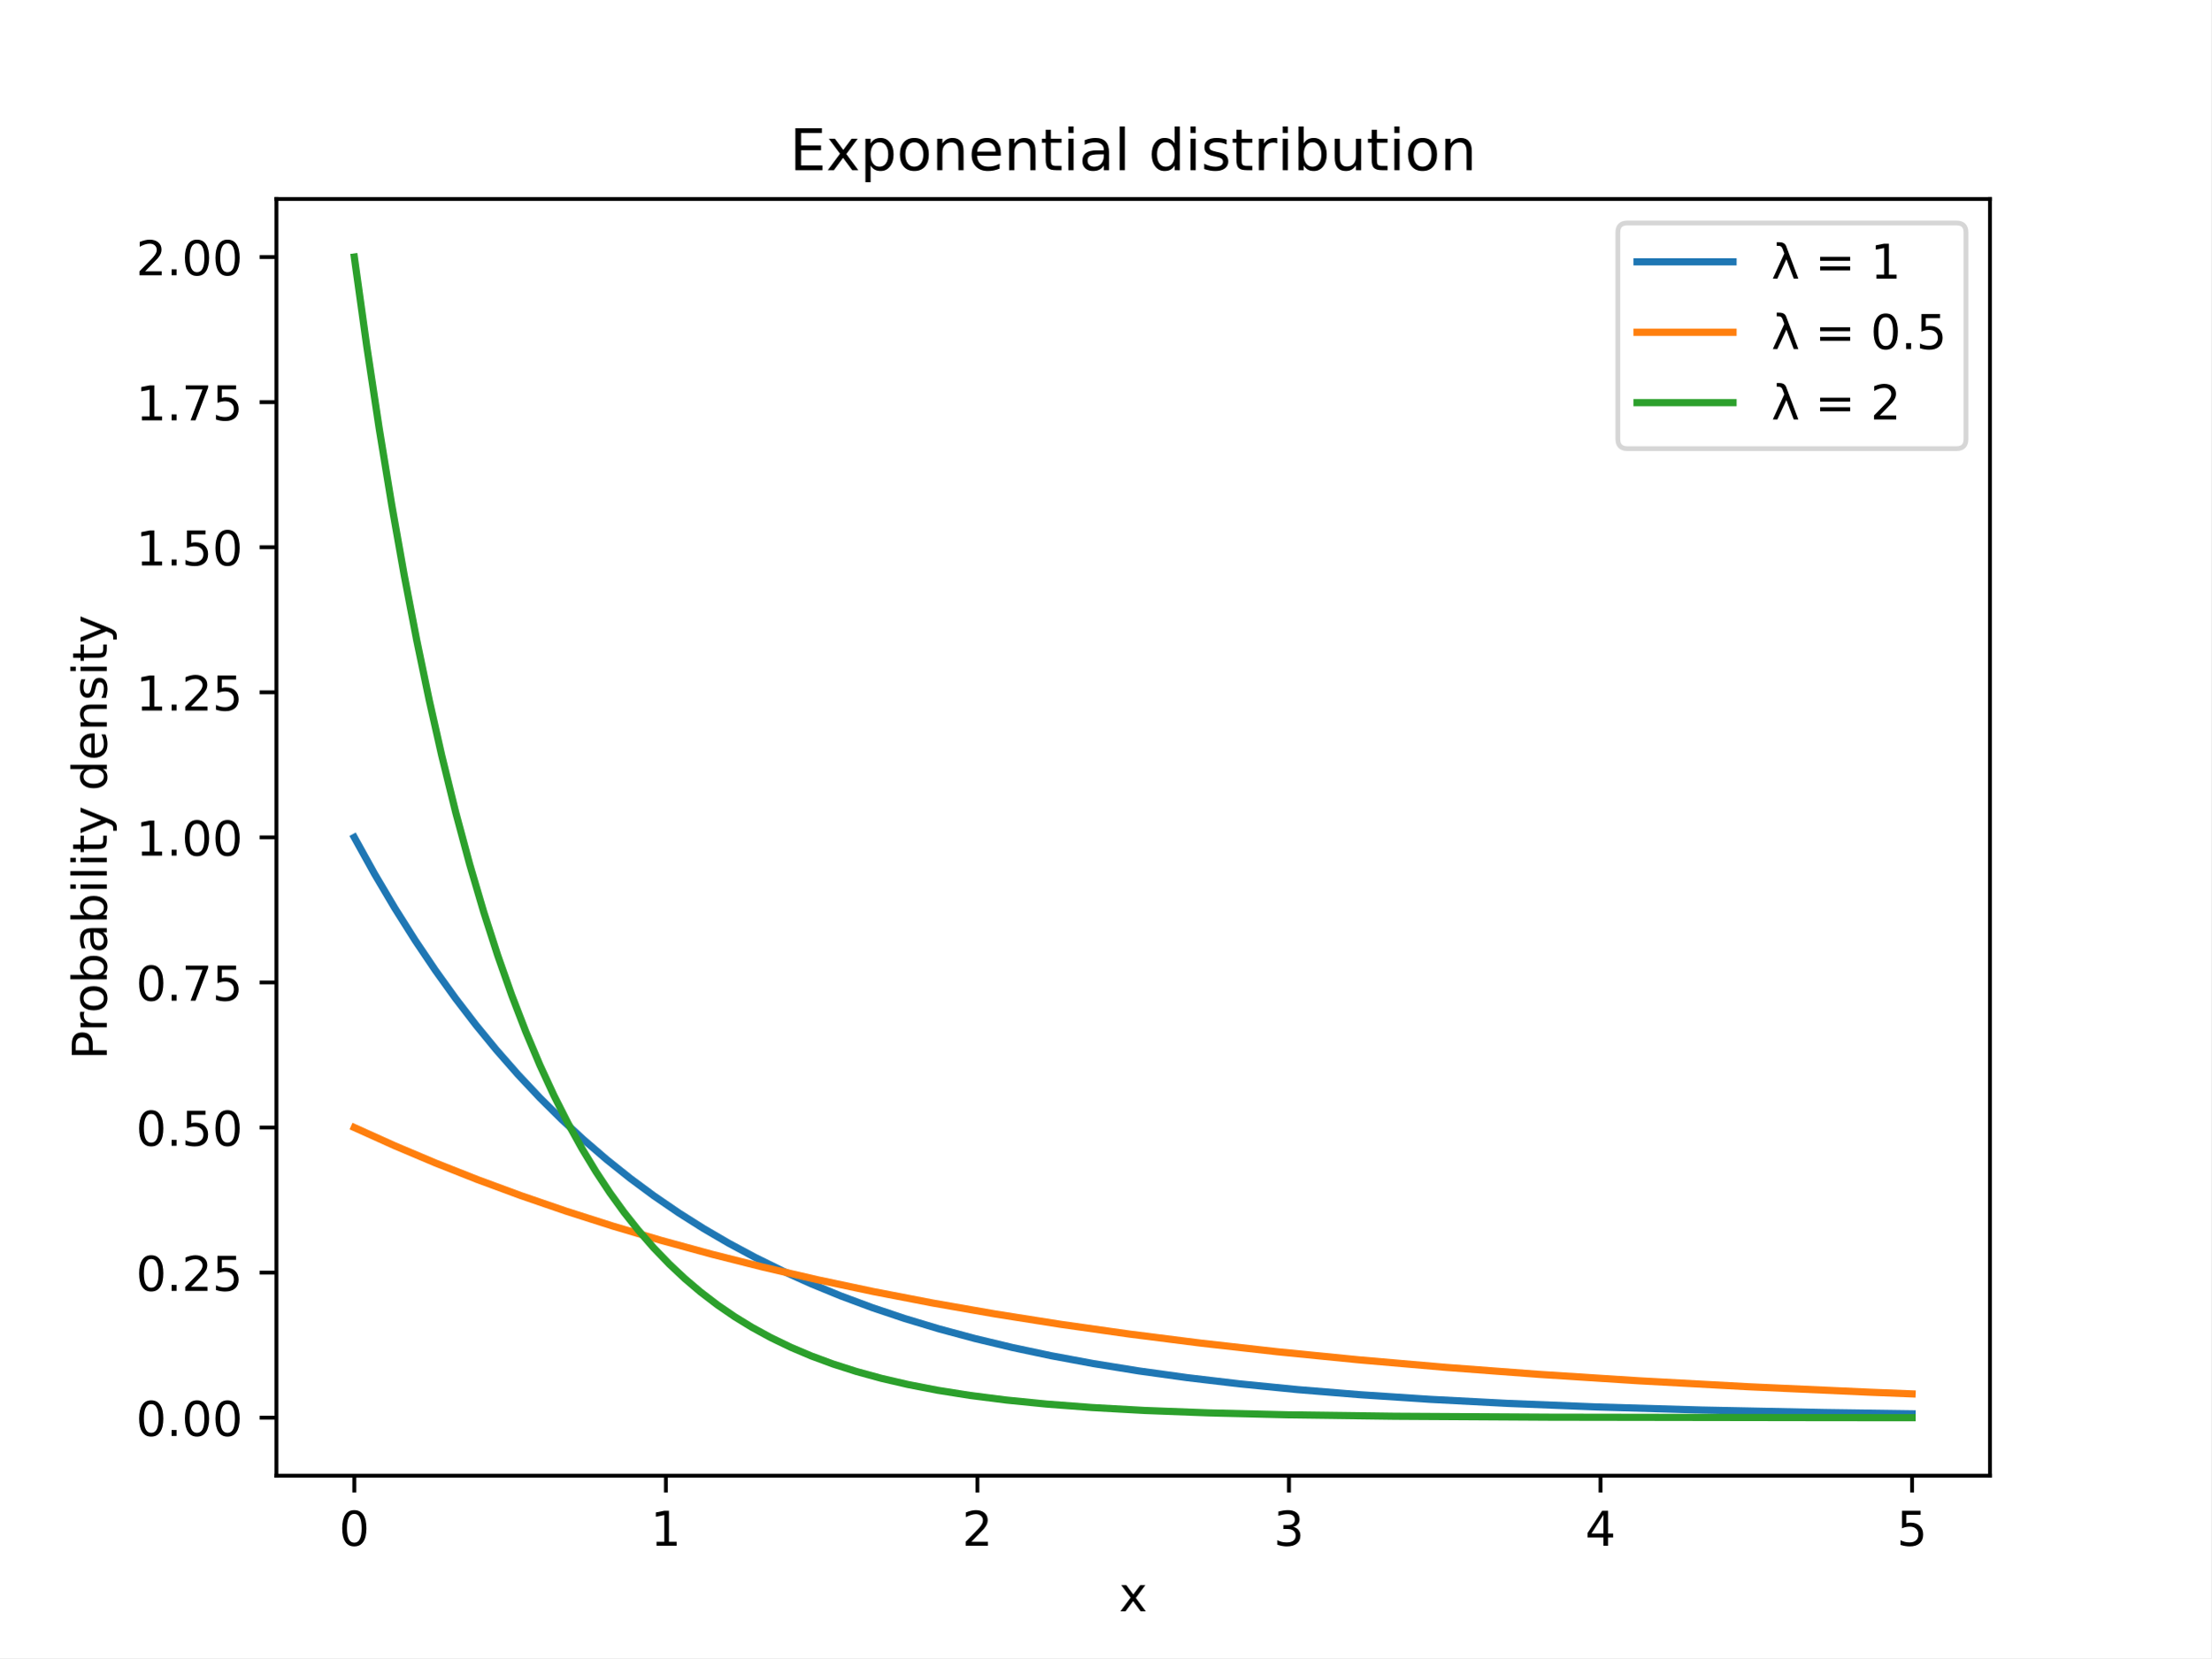
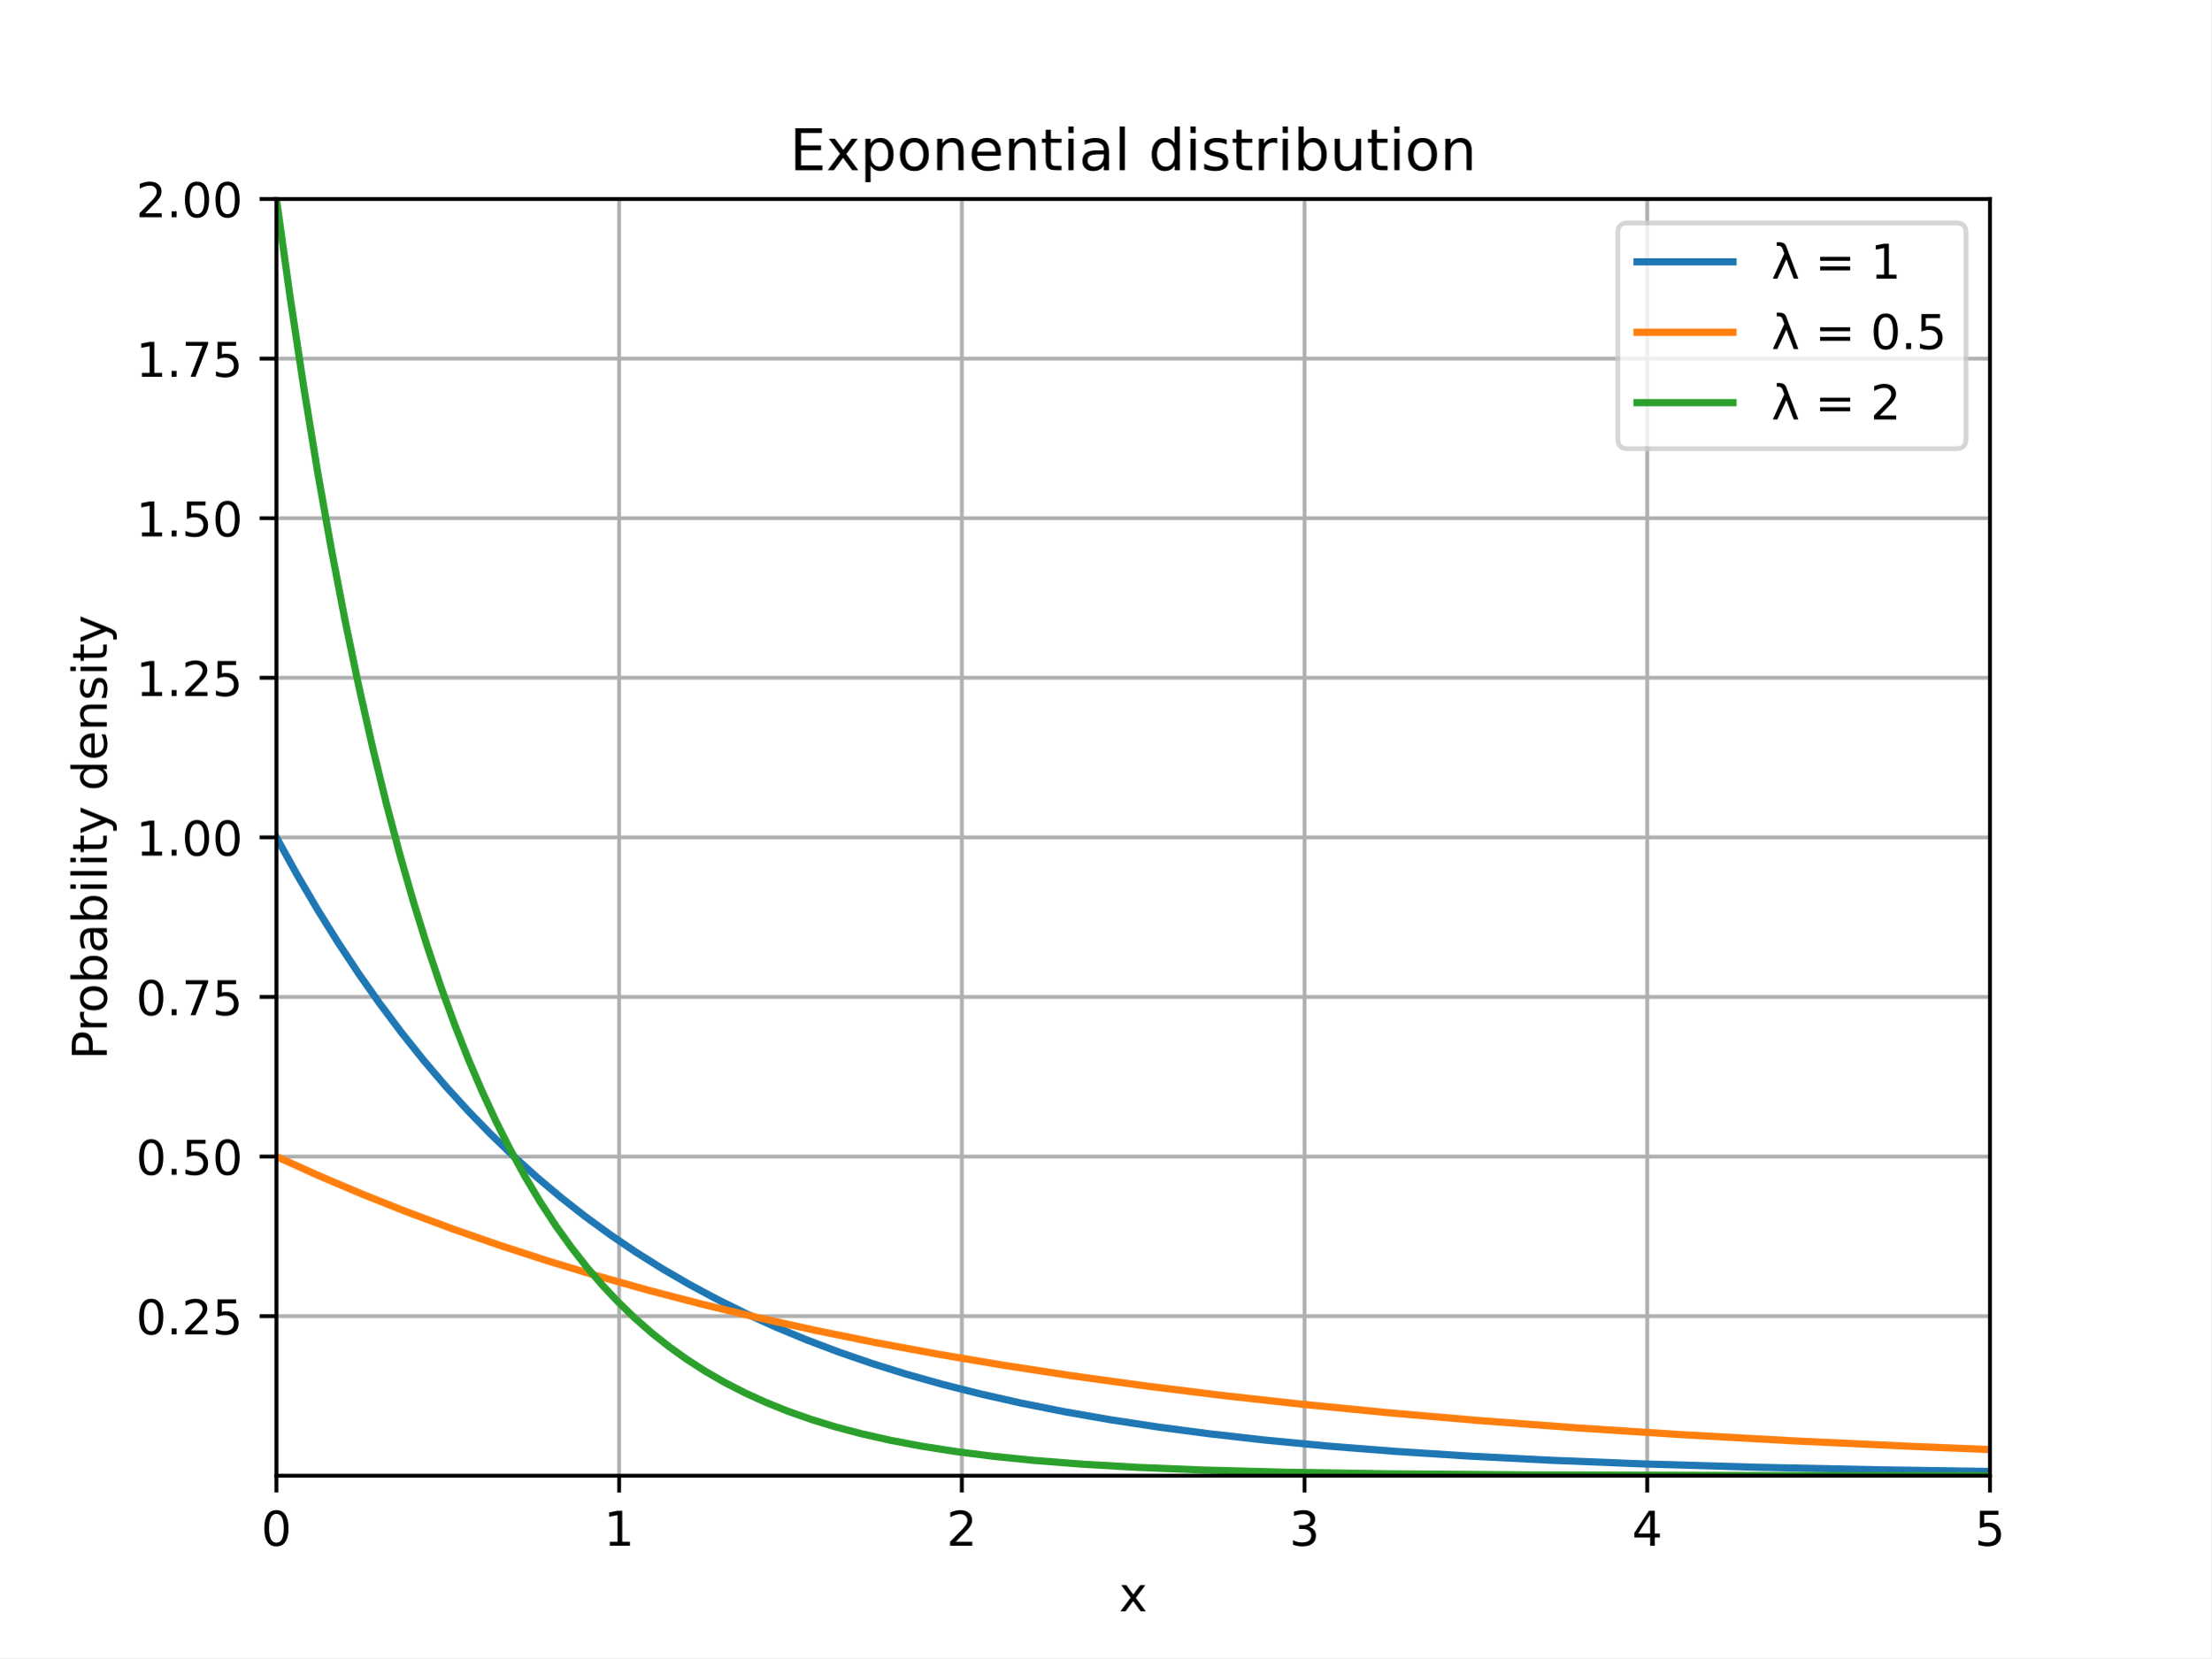
<svg xmlns="http://www.w3.org/2000/svg" xmlns:xlink="http://www.w3.org/1999/xlink" width="460.8pt" height="345.6pt" viewBox="0 0 460.8 345.6" version="1.1">
  <defs>
    <style type="text/css">*{stroke-linejoin: round; stroke-linecap: butt}</style>
  </defs>
  <g id="figure_1">
    <g id="patch_1">
      <path d="M 0 345.6  L 460.8 345.6  L 460.8 0  L 0 0  z " style="fill: #ffffff" />
    </g>
    <g id="axes_1">
      <g id="patch_2">
        <path d="M 57.6 307.584  L 414.72 307.584  L 414.72 41.472  L 57.6 41.472  z " style="fill: #ffffff" />
      </g>
      <g id="matplotlib.axis_1">
        <g id="xtick_1">
          <g id="line2d_1">
+             <path d="M 57.6 307.584  L 57.6 41.472  " clip-path="url(#p25845ab1e4)" style="fill: none; stroke: #b0b0b0; stroke-width: 0.8; stroke-linecap: square" />
+           </g>
+           <g id="line2d_2">
            <defs>
-               <path id="m50ced220f8" d="M 0 0  L 0 3.5  " style="stroke: #000000; stroke-width: 0.8" />
+               <path id="ma60308fc5f" d="M 0 0  L 0 3.5  " style="stroke: #000000; stroke-width: 0.8" />
            </defs>
            <g>
-               <use xlink:href="#m50ced220f8" x="73.833" y="307.584" style="stroke: #000000; stroke-width: 0.8" />
+               <use xlink:href="#ma60308fc5f" x="57.6" y="307.584" style="stroke: #000000; stroke-width: 0.8" />
            </g>
          </g>
          <g id="text_1">
-             <g transform="translate(70.65148 322.1824) scale(0.1 -0.1)">
+             <g transform="translate(54.41875 322.1824) scale(0.1 -0.1)">
              <defs>
                <path id="DejaVuSans-30" d="M 2034 4250  Q 1547 4250 1301 3770  Q 1056 3291 1056 2328  Q 1056 1369 1301 889  Q 1547 409 2034 409  Q 2525 409 2770 889  Q 3016 1369 3016 2328  Q 3016 3291 2770 3770  Q 2525 4250 2034 4250  z M 2034 4750  Q 2819 4750 3233 4129  Q 3647 3509 3647 2328  Q 3647 1150 3233 529  Q 2819 -91 2034 -91  Q 1250 -91 836 529  Q 422 1150 422 2328  Q 422 3509 836 4129  Q 1250 4750 2034 4750  z " transform="scale(0.015625)" />
              </defs>
              <use xlink:href="#DejaVuSans-30" />
            </g>
          </g>
        </g>
        <g id="xtick_2">
-           <g id="line2d_2">
-             <g>
-               <use xlink:href="#m50ced220f8" x="138.764" y="307.584" style="stroke: #000000; stroke-width: 0.8" />
+           <g id="line2d_3">
+             <path d="M 129.024 307.584  L 129.024 41.472  " clip-path="url(#p25845ab1e4)" style="fill: none; stroke: #b0b0b0; stroke-width: 0.8; stroke-linecap: square" />
+           </g>
+           <g id="line2d_4">
+             <g>
+               <use xlink:href="#ma60308fc5f" x="129.024" y="307.584" style="stroke: #000000; stroke-width: 0.8" />
            </g>
          </g>
          <g id="text_2">
-             <g transform="translate(135.5824 322.1824) scale(0.1 -0.1)">
+             <g transform="translate(125.8427 322.1824) scale(0.1 -0.1)">
              <defs>
                <path id="DejaVuSans-31" d="M 794 531  L 1825 531  L 1825 4091  L 703 3866  L 703 4441  L 1819 4666  L 2450 4666  L 2450 531  L 3481 531  L 3481 0  L 794 0  L 794 531  z " transform="scale(0.015625)" />
              </defs>
              <use xlink:href="#DejaVuSans-31" />
            </g>
          </g>
        </g>
        <g id="xtick_3">
-           <g id="line2d_3">
-             <g>
-               <use xlink:href="#m50ced220f8" x="203.695" y="307.584" style="stroke: #000000; stroke-width: 0.8" />
+           <g id="line2d_5">
+             <path d="M 200.448 307.584  L 200.448 41.472  " clip-path="url(#p25845ab1e4)" style="fill: none; stroke: #b0b0b0; stroke-width: 0.8; stroke-linecap: square" />
+           </g>
+           <g id="line2d_6">
+             <g>
+               <use xlink:href="#ma60308fc5f" x="200.448" y="307.584" style="stroke: #000000; stroke-width: 0.8" />
            </g>
          </g>
          <g id="text_3">
-             <g transform="translate(200.5133 322.1824) scale(0.1 -0.1)">
+             <g transform="translate(197.2668 322.1824) scale(0.1 -0.1)">
              <defs>
                <path id="DejaVuSans-32" d="M 1228 531  L 3431 531  L 3431 0  L 469 0  L 469 531  Q 828 903 1448 1529  Q 2069 2156 2228 2338  Q 2531 2678 2651 2914  Q 2772 3150 2772 3378  Q 2772 3750 2511 3984  Q 2250 4219 1831 4219  Q 1534 4219 1204 4116  Q 875 4013 500 3803  L 500 4441  Q 881 4594 1212 4672  Q 1544 4750 1819 4750  Q 2544 4750 2975 4387  Q 3406 4025 3406 3419  Q 3406 3131 3298 2873  Q 3191 2616 2906 2266  Q 2828 2175 2409 1742  Q 1991 1309 1228 531  z " transform="scale(0.015625)" />
              </defs>
              <use xlink:href="#DejaVuSans-32" />
            </g>
          </g>
        </g>
        <g id="xtick_4">
-           <g id="line2d_4">
-             <g>
-               <use xlink:href="#m50ced220f8" x="268.625" y="307.584" style="stroke: #000000; stroke-width: 0.8" />
+           <g id="line2d_7">
+             <path d="M 271.872 307.584  L 271.872 41.472  " clip-path="url(#p25845ab1e4)" style="fill: none; stroke: #b0b0b0; stroke-width: 0.8; stroke-linecap: square" />
+           </g>
+           <g id="line2d_8">
+             <g>
+               <use xlink:href="#ma60308fc5f" x="271.872" y="307.584" style="stroke: #000000; stroke-width: 0.8" />
            </g>
          </g>
          <g id="text_4">
-             <g transform="translate(265.4442 322.1824) scale(0.1 -0.1)">
+             <g transform="translate(268.6907 322.1824) scale(0.1 -0.1)">
              <defs>
                <path id="DejaVuSans-33" d="M 2597 2516  Q 3050 2419 3304 2112  Q 3559 1806 3559 1356  Q 3559 666 3084 287  Q 2609 -91 1734 -91  Q 1441 -91 1130 -33  Q 819 25 488 141  L 488 750  Q 750 597 1062 519  Q 1375 441 1716 441  Q 2309 441 2620 675  Q 2931 909 2931 1356  Q 2931 1769 2642 2001  Q 2353 2234 1838 2234  L 1294 2234  L 1294 2753  L 1863 2753  Q 2328 2753 2575 2939  Q 2822 3125 2822 3475  Q 2822 3834 2567 4026  Q 2313 4219 1838 4219  Q 1578 4219 1281 4162  Q 984 4106 628 3988  L 628 4550  Q 988 4650 1302 4700  Q 1616 4750 1894 4750  Q 2613 4750 3031 4423  Q 3450 4097 3450 3541  Q 3450 3153 3228 2886  Q 3006 2619 2597 2516  z " transform="scale(0.015625)" />
              </defs>
              <use xlink:href="#DejaVuSans-33" />
            </g>
          </g>
        </g>
        <g id="xtick_5">
-           <g id="line2d_5">
-             <g>
-               <use xlink:href="#m50ced220f8" x="333.556" y="307.584" style="stroke: #000000; stroke-width: 0.8" />
+           <g id="line2d_9">
+             <path d="M 343.296 307.584  L 343.296 41.472  " clip-path="url(#p25845ab1e4)" style="fill: none; stroke: #b0b0b0; stroke-width: 0.8; stroke-linecap: square" />
+           </g>
+           <g id="line2d_10">
+             <g>
+               <use xlink:href="#ma60308fc5f" x="343.296" y="307.584" style="stroke: #000000; stroke-width: 0.8" />
            </g>
          </g>
          <g id="text_5">
-             <g transform="translate(330.3751 322.1824) scale(0.1 -0.1)">
+             <g transform="translate(340.1148 322.1824) scale(0.1 -0.1)">
              <defs>
                <path id="DejaVuSans-34" d="M 2419 4116  L 825 1625  L 2419 1625  L 2419 4116  z M 2253 4666  L 3047 4666  L 3047 1625  L 3713 1625  L 3713 1100  L 3047 1100  L 3047 0  L 2419 0  L 2419 1100  L 313 1100  L 313 1709  L 2253 4666  z " transform="scale(0.015625)" />
              </defs>
              <use xlink:href="#DejaVuSans-34" />
            </g>
          </g>
        </g>
        <g id="xtick_6">
-           <g id="line2d_6">
-             <g>
-               <use xlink:href="#m50ced220f8" x="398.487" y="307.584" style="stroke: #000000; stroke-width: 0.8" />
+           <g id="line2d_11">
+             <path d="M 414.72 307.584  L 414.72 41.472  " clip-path="url(#p25845ab1e4)" style="fill: none; stroke: #b0b0b0; stroke-width: 0.8; stroke-linecap: square" />
+           </g>
+           <g id="line2d_12">
+             <g>
+               <use xlink:href="#ma60308fc5f" x="414.72" y="307.584" style="stroke: #000000; stroke-width: 0.8" />
            </g>
          </g>
          <g id="text_6">
-             <g transform="translate(395.306 322.1824) scale(0.1 -0.1)">
+             <g transform="translate(411.5387 322.1824) scale(0.1 -0.1)">
              <defs>
                <path id="DejaVuSans-35" d="M 691 4666  L 3169 4666  L 3169 4134  L 1269 4134  L 1269 2991  Q 1406 3038 1543 3061  Q 1681 3084 1819 3084  Q 2600 3084 3056 2656  Q 3513 2228 3513 1497  Q 3513 744 3044 326  Q 2575 -91 1722 -91  Q 1428 -91 1123 -41  Q 819 9 494 109  L 494 744  Q 775 591 1075 516  Q 1375 441 1709 441  Q 2250 441 2565 725  Q 2881 1009 2881 1497  Q 2881 1984 2565 2268  Q 2250 2553 1709 2553  Q 1456 2553 1204 2497  Q 953 2441 691 2322  L 691 4666  z " transform="scale(0.015625)" />
              </defs>
              <use xlink:href="#DejaVuSans-35" />
            </g>
          </g>
        </g>
        <g id="text_7">
          <g transform="translate(233.2006 335.8606) scale(0.1 -0.1)">
            <defs>
              <path id="DejaVuSans-78" d="M 3513 3500  L 2247 1797  L 3578 0  L 2900 0  L 1881 1375  L 863 0  L 184 0  L 1544 1831  L 300 3500  L 978 3500  L 1906 2253  L 2834 3500  L 3513 3500  z " transform="scale(0.015625)" />
            </defs>
            <use xlink:href="#DejaVuSans-78" />
          </g>
        </g>
      </g>
      <g id="matplotlib.axis_2">
        <g id="ytick_1">
-           <g id="line2d_7">
+           <g id="line2d_13">
+             <path d="M 57.6 274.331  L 414.72 274.331  " clip-path="url(#p25845ab1e4)" style="fill: none; stroke: #b0b0b0; stroke-width: 0.8; stroke-linecap: square" />
+           </g>
+           <g id="line2d_14">
            <defs>
-               <path id="m4f40cb9f4f" d="M 0 0  L -3.5 0  " style="stroke: #000000; stroke-width: 0.8" />
+               <path id="m04ba345e75" d="M 0 0  L -3.5 0  " style="stroke: #000000; stroke-width: 0.8" />
            </defs>
            <g>
-               <use xlink:href="#m4f40cb9f4f" x="57.6" y="295.499" style="stroke: #000000; stroke-width: 0.8" />
+               <use xlink:href="#m04ba345e75" x="57.6" y="274.331" style="stroke: #000000; stroke-width: 0.8" />
            </g>
          </g>
          <g id="text_8">
-             <g transform="translate(28.33438 299.2982) scale(0.1 -0.1)">
+             <g transform="translate(28.33438 278.1298) scale(0.1 -0.1)">
              <defs>
                <path id="DejaVuSans-2e" d="M 684 794  L 1344 794  L 1344 0  L 684 0  L 684 794  z " transform="scale(0.015625)" />
              </defs>
              <use xlink:href="#DejaVuSans-30" />
+               <use xlink:href="#DejaVuSans-2e" x="63.623" />
+               <use xlink:href="#DejaVuSans-32" x="95.41" />
+               <use xlink:href="#DejaVuSans-35" x="159.033" />
+             </g>
+           </g>
+         </g>
+         <g id="ytick_2">
+           <g id="line2d_15">
+             <path d="M 57.6 241.065  L 414.72 241.065  " clip-path="url(#p25845ab1e4)" style="fill: none; stroke: #b0b0b0; stroke-width: 0.8; stroke-linecap: square" />
+           </g>
+           <g id="line2d_16">
+             <g>
+               <use xlink:href="#m04ba345e75" x="57.6" y="241.065" style="stroke: #000000; stroke-width: 0.8" />
+             </g>
+           </g>
+           <g id="text_9">
+             <g transform="translate(28.33438 244.8643) scale(0.1 -0.1)">
+               <use xlink:href="#DejaVuSans-30" />
+               <use xlink:href="#DejaVuSans-2e" x="63.623" />
+               <use xlink:href="#DejaVuSans-35" x="95.41" />
+               <use xlink:href="#DejaVuSans-30" x="159.033" />
+             </g>
+           </g>
+         </g>
+         <g id="ytick_3">
+           <g id="line2d_17">
+             <path d="M 57.6 207.8  L 414.72 207.8  " clip-path="url(#p25845ab1e4)" style="fill: none; stroke: #b0b0b0; stroke-width: 0.8; stroke-linecap: square" />
+           </g>
+           <g id="line2d_18">
+             <g>
+               <use xlink:href="#m04ba345e75" x="57.6" y="207.8" style="stroke: #000000; stroke-width: 0.8" />
+             </g>
+           </g>
+           <g id="text_10">
+             <g transform="translate(28.33438 211.5988) scale(0.1 -0.1)">
+               <defs>
+                 <path id="DejaVuSans-37" d="M 525 4666  L 3525 4666  L 3525 4397  L 1831 0  L 1172 0  L 2766 4134  L 525 4134  L 525 4666  z " transform="scale(0.015625)" />
+               </defs>
+               <use xlink:href="#DejaVuSans-30" />
+               <use xlink:href="#DejaVuSans-2e" x="63.623" />
+               <use xlink:href="#DejaVuSans-37" x="95.41" />
+               <use xlink:href="#DejaVuSans-35" x="159.033" />
+             </g>
+           </g>
+         </g>
+         <g id="ytick_4">
+           <g id="line2d_19">
+             <path d="M 57.6 174.534  L 414.72 174.534  " clip-path="url(#p25845ab1e4)" style="fill: none; stroke: #b0b0b0; stroke-width: 0.8; stroke-linecap: square" />
+           </g>
+           <g id="line2d_20">
+             <g>
+               <use xlink:href="#m04ba345e75" x="57.6" y="174.534" style="stroke: #000000; stroke-width: 0.8" />
+             </g>
+           </g>
+           <g id="text_11">
+             <g transform="translate(28.33438 178.3333) scale(0.1 -0.1)">
+               <use xlink:href="#DejaVuSans-31" />
              <use xlink:href="#DejaVuSans-2e" x="63.623" />
              <use xlink:href="#DejaVuSans-30" x="95.41" />
              <use xlink:href="#DejaVuSans-30" x="159.033" />
            </g>
          </g>
        </g>
-         <g id="ytick_2">
-           <g id="line2d_8">
-             <g>
-               <use xlink:href="#m4f40cb9f4f" x="57.6" y="265.258" style="stroke: #000000; stroke-width: 0.8" />
-             </g>
-           </g>
-           <g id="text_9">
-             <g transform="translate(28.33438 269.0568) scale(0.1 -0.1)">
-               <use xlink:href="#DejaVuSans-30" />
+         <g id="ytick_5">
+           <g id="line2d_21">
+             <path d="M 57.6 141.269  L 414.72 141.269  " clip-path="url(#p25845ab1e4)" style="fill: none; stroke: #b0b0b0; stroke-width: 0.8; stroke-linecap: square" />
+           </g>
+           <g id="line2d_22">
+             <g>
+               <use xlink:href="#m04ba345e75" x="57.6" y="141.269" style="stroke: #000000; stroke-width: 0.8" />
+             </g>
+           </g>
+           <g id="text_12">
+             <g transform="translate(28.33438 145.0677) scale(0.1 -0.1)">
+               <use xlink:href="#DejaVuSans-31" />
              <use xlink:href="#DejaVuSans-2e" x="63.623" />
              <use xlink:href="#DejaVuSans-32" x="95.41" />
              <use xlink:href="#DejaVuSans-35" x="159.033" />
            </g>
          </g>
        </g>
-         <g id="ytick_3">
-           <g id="line2d_9">
-             <g>
-               <use xlink:href="#m4f40cb9f4f" x="57.6" y="235.016" style="stroke: #000000; stroke-width: 0.8" />
-             </g>
-           </g>
-           <g id="text_10">
-             <g transform="translate(28.33438 238.8155) scale(0.1 -0.1)">
-               <use xlink:href="#DejaVuSans-30" />
+         <g id="ytick_6">
+           <g id="line2d_23">
+             <path d="M 57.6 108.003  L 414.72 108.003  " clip-path="url(#p25845ab1e4)" style="fill: none; stroke: #b0b0b0; stroke-width: 0.8; stroke-linecap: square" />
+           </g>
+           <g id="line2d_24">
+             <g>
+               <use xlink:href="#m04ba345e75" x="57.6" y="108.003" style="stroke: #000000; stroke-width: 0.8" />
+             </g>
+           </g>
+           <g id="text_13">
+             <g transform="translate(28.33438 111.8022) scale(0.1 -0.1)">
+               <use xlink:href="#DejaVuSans-31" />
              <use xlink:href="#DejaVuSans-2e" x="63.623" />
              <use xlink:href="#DejaVuSans-35" x="95.41" />
              <use xlink:href="#DejaVuSans-30" x="159.033" />
            </g>
          </g>
        </g>
-         <g id="ytick_4">
-           <g id="line2d_10">
-             <g>
-               <use xlink:href="#m4f40cb9f4f" x="57.6" y="204.775" style="stroke: #000000; stroke-width: 0.8" />
-             </g>
-           </g>
-           <g id="text_11">
-             <g transform="translate(28.33438 208.5741) scale(0.1 -0.1)">
-               <defs>
-                 <path id="DejaVuSans-37" d="M 525 4666  L 3525 4666  L 3525 4397  L 1831 0  L 1172 0  L 2766 4134  L 525 4134  L 525 4666  z " transform="scale(0.015625)" />
-               </defs>
-               <use xlink:href="#DejaVuSans-30" />
+         <g id="ytick_7">
+           <g id="line2d_25">
+             <path d="M 57.6 74.738  L 414.72 74.738  " clip-path="url(#p25845ab1e4)" style="fill: none; stroke: #b0b0b0; stroke-width: 0.8; stroke-linecap: square" />
+           </g>
+           <g id="line2d_26">
+             <g>
+               <use xlink:href="#m04ba345e75" x="57.6" y="74.738" style="stroke: #000000; stroke-width: 0.8" />
+             </g>
+           </g>
+           <g id="text_14">
+             <g transform="translate(28.33438 78.53673) scale(0.1 -0.1)">
+               <use xlink:href="#DejaVuSans-31" />
              <use xlink:href="#DejaVuSans-2e" x="63.623" />
              <use xlink:href="#DejaVuSans-37" x="95.41" />
              <use xlink:href="#DejaVuSans-35" x="159.033" />
            </g>
          </g>
        </g>
-         <g id="ytick_5">
-           <g id="line2d_11">
-             <g>
-               <use xlink:href="#m4f40cb9f4f" x="57.6" y="174.533" style="stroke: #000000; stroke-width: 0.8" />
-             </g>
-           </g>
-           <g id="text_12">
-             <g transform="translate(28.33438 178.3327) scale(0.1 -0.1)">
-               <use xlink:href="#DejaVuSans-31" />
+         <g id="ytick_8">
+           <g id="line2d_27">
+             <path d="M 57.6 41.472  L 414.72 41.472  " clip-path="url(#p25845ab1e4)" style="fill: none; stroke: #b0b0b0; stroke-width: 0.8; stroke-linecap: square" />
+           </g>
+           <g id="line2d_28">
+             <g>
+               <use xlink:href="#m04ba345e75" x="57.6" y="41.472" style="stroke: #000000; stroke-width: 0.8" />
+             </g>
+           </g>
+           <g id="text_15">
+             <g transform="translate(28.33438 45.27122) scale(0.1 -0.1)">
+               <use xlink:href="#DejaVuSans-32" />
              <use xlink:href="#DejaVuSans-2e" x="63.623" />
              <use xlink:href="#DejaVuSans-30" x="95.41" />
              <use xlink:href="#DejaVuSans-30" x="159.033" />
            </g>
          </g>
        </g>
-         <g id="ytick_6">
-           <g id="line2d_12">
-             <g>
-               <use xlink:href="#m4f40cb9f4f" x="57.6" y="144.292" style="stroke: #000000; stroke-width: 0.8" />
-             </g>
-           </g>
-           <g id="text_13">
-             <g transform="translate(28.33438 148.0913) scale(0.1 -0.1)">
-               <use xlink:href="#DejaVuSans-31" />
-               <use xlink:href="#DejaVuSans-2e" x="63.623" />
-               <use xlink:href="#DejaVuSans-32" x="95.41" />
-               <use xlink:href="#DejaVuSans-35" x="159.033" />
-             </g>
-           </g>
-         </g>
-         <g id="ytick_7">
-           <g id="line2d_13">
-             <g>
-               <use xlink:href="#m4f40cb9f4f" x="57.6" y="114.051" style="stroke: #000000; stroke-width: 0.8" />
-             </g>
-           </g>
-           <g id="text_14">
-             <g transform="translate(28.33438 117.85) scale(0.1 -0.1)">
-               <use xlink:href="#DejaVuSans-31" />
-               <use xlink:href="#DejaVuSans-2e" x="63.623" />
-               <use xlink:href="#DejaVuSans-35" x="95.41" />
-               <use xlink:href="#DejaVuSans-30" x="159.033" />
-             </g>
-           </g>
-         </g>
-         <g id="ytick_8">
-           <g id="line2d_14">
-             <g>
-               <use xlink:href="#m4f40cb9f4f" x="57.6" y="83.809" style="stroke: #000000; stroke-width: 0.8" />
-             </g>
-           </g>
-           <g id="text_15">
-             <g transform="translate(28.33438 87.60859) scale(0.1 -0.1)">
-               <use xlink:href="#DejaVuSans-31" />
-               <use xlink:href="#DejaVuSans-2e" x="63.623" />
-               <use xlink:href="#DejaVuSans-37" x="95.41" />
-               <use xlink:href="#DejaVuSans-35" x="159.033" />
-             </g>
-           </g>
-         </g>
-         <g id="ytick_9">
-           <g id="line2d_15">
-             <g>
-               <use xlink:href="#m4f40cb9f4f" x="57.6" y="53.568" style="stroke: #000000; stroke-width: 0.8" />
-             </g>
-           </g>
-           <g id="text_16">
-             <g transform="translate(28.33438 57.36722) scale(0.1 -0.1)">
-               <use xlink:href="#DejaVuSans-32" />
-               <use xlink:href="#DejaVuSans-2e" x="63.623" />
-               <use xlink:href="#DejaVuSans-30" x="95.41" />
-               <use xlink:href="#DejaVuSans-30" x="159.033" />
-             </g>
-           </g>
-         </g>
-         <g id="text_17">
+         <g id="text_16">
          <g transform="translate(22.25469 220.8788) rotate(-90) scale(0.1 -0.1)">
            <defs>
              <path id="DejaVuSans-50" d="M 1259 4147  L 1259 2394  L 2053 2394  Q 2494 2394 2734 2622  Q 2975 2850 2975 3272  Q 2975 3691 2734 3919  Q 2494 4147 2053 4147  L 1259 4147  z M 628 4666  L 2053 4666  Q 2838 4666 3239 4311  Q 3641 3956 3641 3272  Q 3641 2581 3239 2228  Q 2838 1875 2053 1875  L 1259 1875  L 1259 0  L 628 0  L 628 4666  z " transform="scale(0.015625)" />
              <path id="DejaVuSans-72" d="M 2631 2963  Q 2534 3019 2420 3045  Q 2306 3072 2169 3072  Q 1681 3072 1420 2755  Q 1159 2438 1159 1844  L 1159 0  L 581 0  L 581 3500  L 1159 3500  L 1159 2956  Q 1341 3275 1631 3429  Q 1922 3584 2338 3584  Q 2397 3584 2469 3576  Q 2541 3569 2628 3553  L 2631 2963  z " transform="scale(0.015625)" />
              <path id="DejaVuSans-6f" d="M 1959 3097  Q 1497 3097 1228 2736  Q 959 2375 959 1747  Q 959 1119 1226 758  Q 1494 397 1959 397  Q 2419 397 2687 759  Q 2956 1122 2956 1747  Q 2956 2369 2687 2733  Q 2419 3097 1959 3097  z M 1959 3584  Q 2709 3584 3137 3096  Q 3566 2609 3566 1747  Q 3566 888 3137 398  Q 2709 -91 1959 -91  Q 1206 -91 779 398  Q 353 888 353 1747  Q 353 2609 779 3096  Q 1206 3584 1959 3584  z " transform="scale(0.015625)" />
              <path id="DejaVuSans-62" d="M 3116 1747  Q 3116 2381 2855 2742  Q 2594 3103 2138 3103  Q 1681 3103 1420 2742  Q 1159 2381 1159 1747  Q 1159 1113 1420 752  Q 1681 391 2138 391  Q 2594 391 2855 752  Q 3116 1113 3116 1747  z M 1159 2969  Q 1341 3281 1617 3432  Q 1894 3584 2278 3584  Q 2916 3584 3314 3078  Q 3713 2572 3713 1747  Q 3713 922 3314 415  Q 2916 -91 2278 -91  Q 1894 -91 1617 61  Q 1341 213 1159 525  L 1159 0  L 581 0  L 581 4863  L 1159 4863  L 1159 2969  z " transform="scale(0.015625)" />
              <path id="DejaVuSans-61" d="M 2194 1759  Q 1497 1759 1228 1600  Q 959 1441 959 1056  Q 959 750 1161 570  Q 1363 391 1709 391  Q 2188 391 2477 730  Q 2766 1069 2766 1631  L 2766 1759  L 2194 1759  z M 3341 1997  L 3341 0  L 2766 0  L 2766 531  Q 2569 213 2275 61  Q 1981 -91 1556 -91  Q 1019 -91 701 211  Q 384 513 384 1019  Q 384 1609 779 1909  Q 1175 2209 1959 2209  L 2766 2209  L 2766 2266  Q 2766 2663 2505 2880  Q 2244 3097 1772 3097  Q 1472 3097 1187 3025  Q 903 2953 641 2809  L 641 3341  Q 956 3463 1253 3523  Q 1550 3584 1831 3584  Q 2591 3584 2966 3190  Q 3341 2797 3341 1997  z " transform="scale(0.015625)" />
              <path id="DejaVuSans-69" d="M 603 3500  L 1178 3500  L 1178 0  L 603 0  L 603 3500  z M 603 4863  L 1178 4863  L 1178 4134  L 603 4134  L 603 4863  z " transform="scale(0.015625)" />
              <path id="DejaVuSans-6c" d="M 603 4863  L 1178 4863  L 1178 0  L 603 0  L 603 4863  z " transform="scale(0.015625)" />
              <path id="DejaVuSans-74" d="M 1172 4494  L 1172 3500  L 2356 3500  L 2356 3053  L 1172 3053  L 1172 1153  Q 1172 725 1289 603  Q 1406 481 1766 481  L 2356 481  L 2356 0  L 1766 0  Q 1100 0 847 248  Q 594 497 594 1153  L 594 3053  L 172 3053  L 172 3500  L 594 3500  L 594 4494  L 1172 4494  z " transform="scale(0.015625)" />
              <path id="DejaVuSans-79" d="M 2059 -325  Q 1816 -950 1584 -1140  Q 1353 -1331 966 -1331  L 506 -1331  L 506 -850  L 844 -850  Q 1081 -850 1212 -737  Q 1344 -625 1503 -206  L 1606 56  L 191 3500  L 800 3500  L 1894 763  L 2988 3500  L 3597 3500  L 2059 -325  z " transform="scale(0.015625)" />
              <path id="DejaVuSans-20" transform="scale(0.015625)" />
              <path id="DejaVuSans-64" d="M 2906 2969  L 2906 4863  L 3481 4863  L 3481 0  L 2906 0  L 2906 525  Q 2725 213 2448 61  Q 2172 -91 1784 -91  Q 1150 -91 751 415  Q 353 922 353 1747  Q 353 2572 751 3078  Q 1150 3584 1784 3584  Q 2172 3584 2448 3432  Q 2725 3281 2906 2969  z M 947 1747  Q 947 1113 1208 752  Q 1469 391 1925 391  Q 2381 391 2643 752  Q 2906 1113 2906 1747  Q 2906 2381 2643 2742  Q 2381 3103 1925 3103  Q 1469 3103 1208 2742  Q 947 2381 947 1747  z " transform="scale(0.015625)" />
              <path id="DejaVuSans-65" d="M 3597 1894  L 3597 1613  L 953 1613  Q 991 1019 1311 708  Q 1631 397 2203 397  Q 2534 397 2845 478  Q 3156 559 3463 722  L 3463 178  Q 3153 47 2828 -22  Q 2503 -91 2169 -91  Q 1331 -91 842 396  Q 353 884 353 1716  Q 353 2575 817 3079  Q 1281 3584 2069 3584  Q 2775 3584 3186 3129  Q 3597 2675 3597 1894  z M 3022 2063  Q 3016 2534 2758 2815  Q 2500 3097 2075 3097  Q 1594 3097 1305 2825  Q 1016 2553 972 2059  L 3022 2063  z " transform="scale(0.015625)" />
              <path id="DejaVuSans-6e" d="M 3513 2113  L 3513 0  L 2938 0  L 2938 2094  Q 2938 2591 2744 2837  Q 2550 3084 2163 3084  Q 1697 3084 1428 2787  Q 1159 2491 1159 1978  L 1159 0  L 581 0  L 581 3500  L 1159 3500  L 1159 2956  Q 1366 3272 1645 3428  Q 1925 3584 2291 3584  Q 2894 3584 3203 3211  Q 3513 2838 3513 2113  z " transform="scale(0.015625)" />
              <path id="DejaVuSans-73" d="M 2834 3397  L 2834 2853  Q 2591 2978 2328 3040  Q 2066 3103 1784 3103  Q 1356 3103 1142 2972  Q 928 2841 928 2578  Q 928 2378 1081 2264  Q 1234 2150 1697 2047  L 1894 2003  Q 2506 1872 2764 1633  Q 3022 1394 3022 966  Q 3022 478 2636 193  Q 2250 -91 1575 -91  Q 1294 -91 989 -36  Q 684 19 347 128  L 347 722  Q 666 556 975 473  Q 1284 391 1588 391  Q 1994 391 2212 530  Q 2431 669 2431 922  Q 2431 1156 2273 1281  Q 2116 1406 1581 1522  L 1381 1569  Q 847 1681 609 1914  Q 372 2147 372 2553  Q 372 3047 722 3315  Q 1072 3584 1716 3584  Q 2034 3584 2315 3537  Q 2597 3491 2834 3397  z " transform="scale(0.015625)" />
            </defs>
            <use xlink:href="#DejaVuSans-50" />
            <use xlink:href="#DejaVuSans-72" x="58.553" />
            <use xlink:href="#DejaVuSans-6f" x="97.416" />
            <use xlink:href="#DejaVuSans-62" x="158.598" />
            <use xlink:href="#DejaVuSans-61" x="222.074" />
            <use xlink:href="#DejaVuSans-62" x="283.354" />
            <use xlink:href="#DejaVuSans-69" x="346.83" />
            <use xlink:href="#DejaVuSans-6c" x="374.613" />
            <use xlink:href="#DejaVuSans-69" x="402.396" />
            <use xlink:href="#DejaVuSans-74" x="430.18" />
            <use xlink:href="#DejaVuSans-79" x="469.389" />
            <use xlink:href="#DejaVuSans-20" x="528.568" />
            <use xlink:href="#DejaVuSans-64" x="560.355" />
            <use xlink:href="#DejaVuSans-65" x="623.832" />
            <use xlink:href="#DejaVuSans-6e" x="685.355" />
            <use xlink:href="#DejaVuSans-73" x="748.734" />
            <use xlink:href="#DejaVuSans-69" x="800.834" />
            <use xlink:href="#DejaVuSans-74" x="828.617" />
            <use xlink:href="#DejaVuSans-79" x="867.826" />
          </g>
        </g>
      </g>
-       <g id="line2d_16">
-         <path d="M 73.833 174.533  L 78.057 182.154  L 82.282 189.294  L 86.507 195.984  L 90.732 202.253  L 94.956 208.127  L 99.181 213.63  L 103.406 218.788  L 107.956 223.979  L 112.505 228.819  L 117.055 233.331  L 121.605 237.538  L 126.479 241.73  L 131.354 245.619  L 136.229 249.227  L 141.428 252.788  L 146.628 256.075  L 151.828 259.109  L 157.352 262.077  L 163.202 264.956  L 169.052 267.587  L 175.226 270.119  L 181.726 272.537  L 188.55 274.828  L 195.7 276.983  L 203.175 278.996  L 210.974 280.864  L 219.099 282.586  L 227.873 284.218  L 237.297 285.742  L 247.372 287.144  L 258.421 288.452  L 270.445 289.643  L 283.445 290.705  L 298.069 291.672  L 314.318 292.519  L 332.841 293.259  L 354.615 293.897  L 380.288 294.42  L 398.487 294.684  L 398.487 294.684  " clip-path="url(#p08a3ef5f2e)" style="fill: none; stroke: #1f77b4; stroke-width: 1.5; stroke-linecap: square" />
-       </g>
-       <g id="line2d_17">
-         <path d="M 73.833 235.016  L 82.282 238.826  L 90.732 242.396  L 99.506 245.866  L 108.606 249.225  L 118.03 252.464  L 127.779 255.576  L 137.854 258.556  L 148.253 261.399  L 158.977 264.102  L 170.352 266.735  L 182.051 269.213  L 194.4 271.598  L 207.399 273.874  L 221.048 276.032  L 235.348 278.062  L 250.297 279.958  L 266.221 281.751  L 283.12 283.429  L 301.318 285.007  L 320.817 286.47  L 341.616 287.806  L 364.364 289.042  L 389.388 290.174  L 398.487 290.534  L 398.487 290.534  " clip-path="url(#p08a3ef5f2e)" style="fill: none; stroke: #ff7f0e; stroke-width: 1.5; stroke-linecap: square" />
-       </g>
-       <g id="line2d_18">
-         <path d="M 73.833 53.568  L 76.433 72.186  L 79.032 89.372  L 81.632 105.235  L 84.232 119.877  L 86.832 133.393  L 89.432 145.868  L 92.032 157.383  L 94.956 169.282  L 97.881 180.156  L 100.806 190.093  L 103.731 199.174  L 106.656 207.472  L 109.58 215.056  L 112.505 221.986  L 115.43 228.319  L 118.355 234.107  L 121.28 239.396  L 124.205 244.229  L 127.129 248.646  L 130.054 252.683  L 132.979 256.371  L 136.229 260.098  L 139.479 263.47  L 142.728 266.521  L 145.978 269.281  L 149.553 272.015  L 153.128 274.464  L 156.703 276.657  L 160.602 278.789  L 164.827 280.828  L 169.052 282.618  L 173.601 284.303  L 178.476 285.864  L 183.676 287.29  L 189.2 288.574  L 195.375 289.774  L 202.2 290.859  L 209.674 291.813  L 218.124 292.658  L 227.548 293.374  L 238.597 293.987  L 251.922 294.496  L 268.495 294.897  L 290.594 295.194  L 323.092 295.387  L 382.888 295.481  L 398.487 295.488  L 398.487 295.488  " clip-path="url(#p08a3ef5f2e)" style="fill: none; stroke: #2ca02c; stroke-width: 1.5; stroke-linecap: square" />
+       <g id="line2d_29">
+         <path d="M 57.6 174.534  L 61.89 182.29  L 66.179 189.595  L 70.469 196.473  L 74.759 202.951  L 79.049 209.051  L 83.696 215.259  L 88.343 221.075  L 92.99 226.526  L 97.637 231.632  L 102.285 236.418  L 106.932 240.901  L 111.937 245.415  L 116.941 249.623  L 121.946 253.546  L 127.308 257.455  L 132.67 261.082  L 138.032 264.446  L 143.752 267.767  L 149.472 270.832  L 155.549 273.83  L 161.626 276.585  L 168.061 279.256  L 174.853 281.827  L 181.645 284.165  L 188.794 286.397  L 196.301 288.512  L 204.166 290.501  L 212.745 292.436  L 221.682 294.219  L 231.334 295.91  L 241.343 297.438  L 252.068 298.854  L 263.865 300.185  L 276.734 301.407  L 290.675 302.505  L 306.047 303.491  L 323.206 304.367  L 342.867 305.144  L 365.388 305.807  L 392.199 306.367  L 414.72 306.7  L 414.72 306.7  " clip-path="url(#p25845ab1e4)" style="fill: none; stroke: #1f77b4; stroke-width: 1.5; stroke-linecap: square" />
+       </g>
+       <g id="line2d_30">
+         <path d="M 57.6 241.065  L 66.537 245.1  L 75.474 248.89  L 84.768 252.588  L 94.42 256.182  L 104.072 259.541  L 114.081 262.793  L 124.448 265.929  L 135.173 268.943  L 146.254 271.828  L 157.694 274.581  L 169.848 277.274  L 182.36 279.817  L 195.586 282.273  L 209.17 284.57  L 223.47 286.764  L 238.484 288.842  L 254.57 290.84  L 271.372 292.699  L 289.245 294.451  L 308.192 296.084  L 328.568 297.614  L 350.374 299.027  L 373.968 300.332  L 399.706 301.53  L 414.72 302.135  L 414.72 302.135  " clip-path="url(#p25845ab1e4)" style="fill: none; stroke: #ff7f0e; stroke-width: 1.5; stroke-linecap: square" />
+       </g>
+       <g id="line2d_31">
+         <path d="M 57.6 41.472  L 60.46 61.952  L 63.32 80.856  L 66.179 98.306  L 69.039 114.412  L 71.899 129.279  L 74.759 143.002  L 77.619 155.669  L 80.479 167.361  L 83.338 178.153  L 86.198 188.115  L 89.058 197.31  L 91.918 205.797  L 94.778 213.631  L 97.637 220.862  L 100.497 227.537  L 103.357 233.698  L 106.217 239.385  L 109.434 245.262  L 112.652 250.632  L 115.869 255.54  L 119.086 260.024  L 122.303 264.123  L 125.521 267.868  L 128.738 271.291  L 132.313 274.749  L 135.888 277.878  L 139.462 280.708  L 143.037 283.269  L 146.969 285.806  L 150.902 288.078  L 155.191 290.287  L 159.481 292.246  L 164.128 294.119  L 169.133 295.881  L 174.138 297.413  L 179.5 298.833  L 185.577 300.204  L 192.012 301.423  L 199.161 302.543  L 207.026 303.542  L 215.605 304.408  L 225.614 305.187  L 237.054 305.847  L 250.638 306.401  L 267.439 306.849  L 288.888 307.186  L 318.916 307.419  L 368.248 307.552  L 414.72 307.584  L 414.72 307.584  " clip-path="url(#p25845ab1e4)" style="fill: none; stroke: #2ca02c; stroke-width: 1.5; stroke-linecap: square" />
      </g>
      <g id="patch_3">
        <path d="M 57.6 307.584  L 57.6 41.472  " style="fill: none; stroke: #000000; stroke-width: 0.8; stroke-linejoin: miter; stroke-linecap: square" />
      </g>
      <g id="patch_4">
        <path d="M 414.72 307.584  L 414.72 41.472  " style="fill: none; stroke: #000000; stroke-width: 0.8; stroke-linejoin: miter; stroke-linecap: square" />
      </g>
      <g id="patch_5">
        <path d="M 57.6 307.584  L 414.72 307.584  " style="fill: none; stroke: #000000; stroke-width: 0.8; stroke-linejoin: miter; stroke-linecap: square" />
      </g>
      <g id="patch_6">
        <path d="M 57.6 41.472  L 414.72 41.472  " style="fill: none; stroke: #000000; stroke-width: 0.8; stroke-linejoin: miter; stroke-linecap: square" />
      </g>
-       <g id="text_18">
+       <g id="text_17">
        <g transform="translate(164.5791 35.472) scale(0.12 -0.12)">
          <defs>
            <path id="DejaVuSans-45" d="M 628 4666  L 3578 4666  L 3578 4134  L 1259 4134  L 1259 2753  L 3481 2753  L 3481 2222  L 1259 2222  L 1259 531  L 3634 531  L 3634 0  L 628 0  L 628 4666  z " transform="scale(0.015625)" />
            <path id="DejaVuSans-70" d="M 1159 525  L 1159 -1331  L 581 -1331  L 581 3500  L 1159 3500  L 1159 2969  Q 1341 3281 1617 3432  Q 1894 3584 2278 3584  Q 2916 3584 3314 3078  Q 3713 2572 3713 1747  Q 3713 922 3314 415  Q 2916 -91 2278 -91  Q 1894 -91 1617 61  Q 1341 213 1159 525  z M 3116 1747  Q 3116 2381 2855 2742  Q 2594 3103 2138 3103  Q 1681 3103 1420 2742  Q 1159 2381 1159 1747  Q 1159 1113 1420 752  Q 1681 391 2138 391  Q 2594 391 2855 752  Q 3116 1113 3116 1747  z " transform="scale(0.015625)" />
            <path id="DejaVuSans-75" d="M 544 1381  L 544 3500  L 1119 3500  L 1119 1403  Q 1119 906 1312 657  Q 1506 409 1894 409  Q 2359 409 2629 706  Q 2900 1003 2900 1516  L 2900 3500  L 3475 3500  L 3475 0  L 2900 0  L 2900 538  Q 2691 219 2414 64  Q 2138 -91 1772 -91  Q 1169 -91 856 284  Q 544 659 544 1381  z M 1991 3584  L 1991 3584  z " transform="scale(0.015625)" />
          </defs>
          <use xlink:href="#DejaVuSans-45" />
          <use xlink:href="#DejaVuSans-78" x="63.184" />
          <use xlink:href="#DejaVuSans-70" x="122.363" />
          <use xlink:href="#DejaVuSans-6f" x="185.84" />
          <use xlink:href="#DejaVuSans-6e" x="247.021" />
          <use xlink:href="#DejaVuSans-65" x="310.4" />
          <use xlink:href="#DejaVuSans-6e" x="371.924" />
          <use xlink:href="#DejaVuSans-74" x="435.303" />
          <use xlink:href="#DejaVuSans-69" x="474.512" />
          <use xlink:href="#DejaVuSans-61" x="502.295" />
          <use xlink:href="#DejaVuSans-6c" x="563.574" />
          <use xlink:href="#DejaVuSans-20" x="591.357" />
          <use xlink:href="#DejaVuSans-64" x="623.145" />
          <use xlink:href="#DejaVuSans-69" x="686.621" />
          <use xlink:href="#DejaVuSans-73" x="714.404" />
          <use xlink:href="#DejaVuSans-74" x="766.504" />
          <use xlink:href="#DejaVuSans-72" x="805.713" />
          <use xlink:href="#DejaVuSans-69" x="846.826" />
          <use xlink:href="#DejaVuSans-62" x="874.609" />
          <use xlink:href="#DejaVuSans-75" x="938.086" />
          <use xlink:href="#DejaVuSans-74" x="1001.465" />
          <use xlink:href="#DejaVuSans-69" x="1040.674" />
          <use xlink:href="#DejaVuSans-6f" x="1068.457" />
          <use xlink:href="#DejaVuSans-6e" x="1129.639" />
        </g>
      </g>
      <g id="legend_1">
        <g id="patch_7">
          <path d="M 339.162 93.506  L 407.72 93.506  Q 409.72 93.506 409.72 91.506  L 409.72 48.472  Q 409.72 46.472 407.72 46.472  L 339.162 46.472  Q 337.162 46.472 337.162 48.472  L 337.162 91.506  Q 337.162 93.506 339.162 93.506  z " style="fill: #ffffff; opacity: 0.8; stroke: #cccccc; stroke-linejoin: miter" />
        </g>
-         <g id="line2d_19">
+         <g id="line2d_32">
          <path d="M 341.162 54.57  L 351.162 54.57  L 361.162 54.57  " style="fill: none; stroke: #1f77b4; stroke-width: 1.5; stroke-linecap: square" />
        </g>
-         <g id="text_19">
+         <g id="text_18">
          <g transform="translate(369.1622 58.07044) scale(0.1 -0.1)">
            <defs>
              <path id="DejaVuSans-3bb" d="M 1981 4316  L 3597 0  L 2988 0  L 2006 2588  L 800 0  L 191 0  L 1725 3356  L 1494 3975  Q 1347 4369 1013 4369  L 713 4369  L 713 4863  L 1078 4856  Q 1784 4847 1981 4316  z " transform="scale(0.015625)" />
              <path id="DejaVuSans-3d" d="M 678 2906  L 4684 2906  L 4684 2381  L 678 2381  L 678 2906  z M 678 1631  L 4684 1631  L 4684 1100  L 678 1100  L 678 1631  z " transform="scale(0.015625)" />
            </defs>
            <use xlink:href="#DejaVuSans-3bb" />
            <use xlink:href="#DejaVuSans-20" x="59.18" />
            <use xlink:href="#DejaVuSans-3d" x="90.967" />
            <use xlink:href="#DejaVuSans-20" x="174.756" />
            <use xlink:href="#DejaVuSans-31" x="206.543" />
          </g>
        </g>
-         <g id="line2d_20">
+         <g id="line2d_33">
          <path d="M 341.162 69.249  L 351.162 69.249  L 361.162 69.249  " style="fill: none; stroke: #ff7f0e; stroke-width: 1.5; stroke-linecap: square" />
        </g>
-         <g id="text_20">
+         <g id="text_19">
          <g transform="translate(369.1622 72.74856) scale(0.1 -0.1)">
            <use xlink:href="#DejaVuSans-3bb" />
            <use xlink:href="#DejaVuSans-20" x="59.18" />
            <use xlink:href="#DejaVuSans-3d" x="90.967" />
            <use xlink:href="#DejaVuSans-20" x="174.756" />
            <use xlink:href="#DejaVuSans-30" x="206.543" />
            <use xlink:href="#DejaVuSans-2e" x="270.166" />
            <use xlink:href="#DejaVuSans-35" x="301.953" />
          </g>
        </g>
-         <g id="line2d_21">
+         <g id="line2d_34">
          <path d="M 341.162 83.927  L 351.162 83.927  L 361.162 83.927  " style="fill: none; stroke: #2ca02c; stroke-width: 1.5; stroke-linecap: square" />
        </g>
-         <g id="text_21">
+         <g id="text_20">
          <g transform="translate(369.1622 87.42669) scale(0.1 -0.1)">
            <use xlink:href="#DejaVuSans-3bb" />
            <use xlink:href="#DejaVuSans-20" x="59.18" />
            <use xlink:href="#DejaVuSans-3d" x="90.967" />
            <use xlink:href="#DejaVuSans-20" x="174.756" />
            <use xlink:href="#DejaVuSans-32" x="206.543" />
          </g>
        </g>
      </g>
    </g>
  </g>
  <defs>
-     <clipPath id="p08a3ef5f2e">
+     <clipPath id="p25845ab1e4">
      <rect x="57.6" y="41.472" width="357.12" height="266.112" />
    </clipPath>
  </defs>
</svg>
